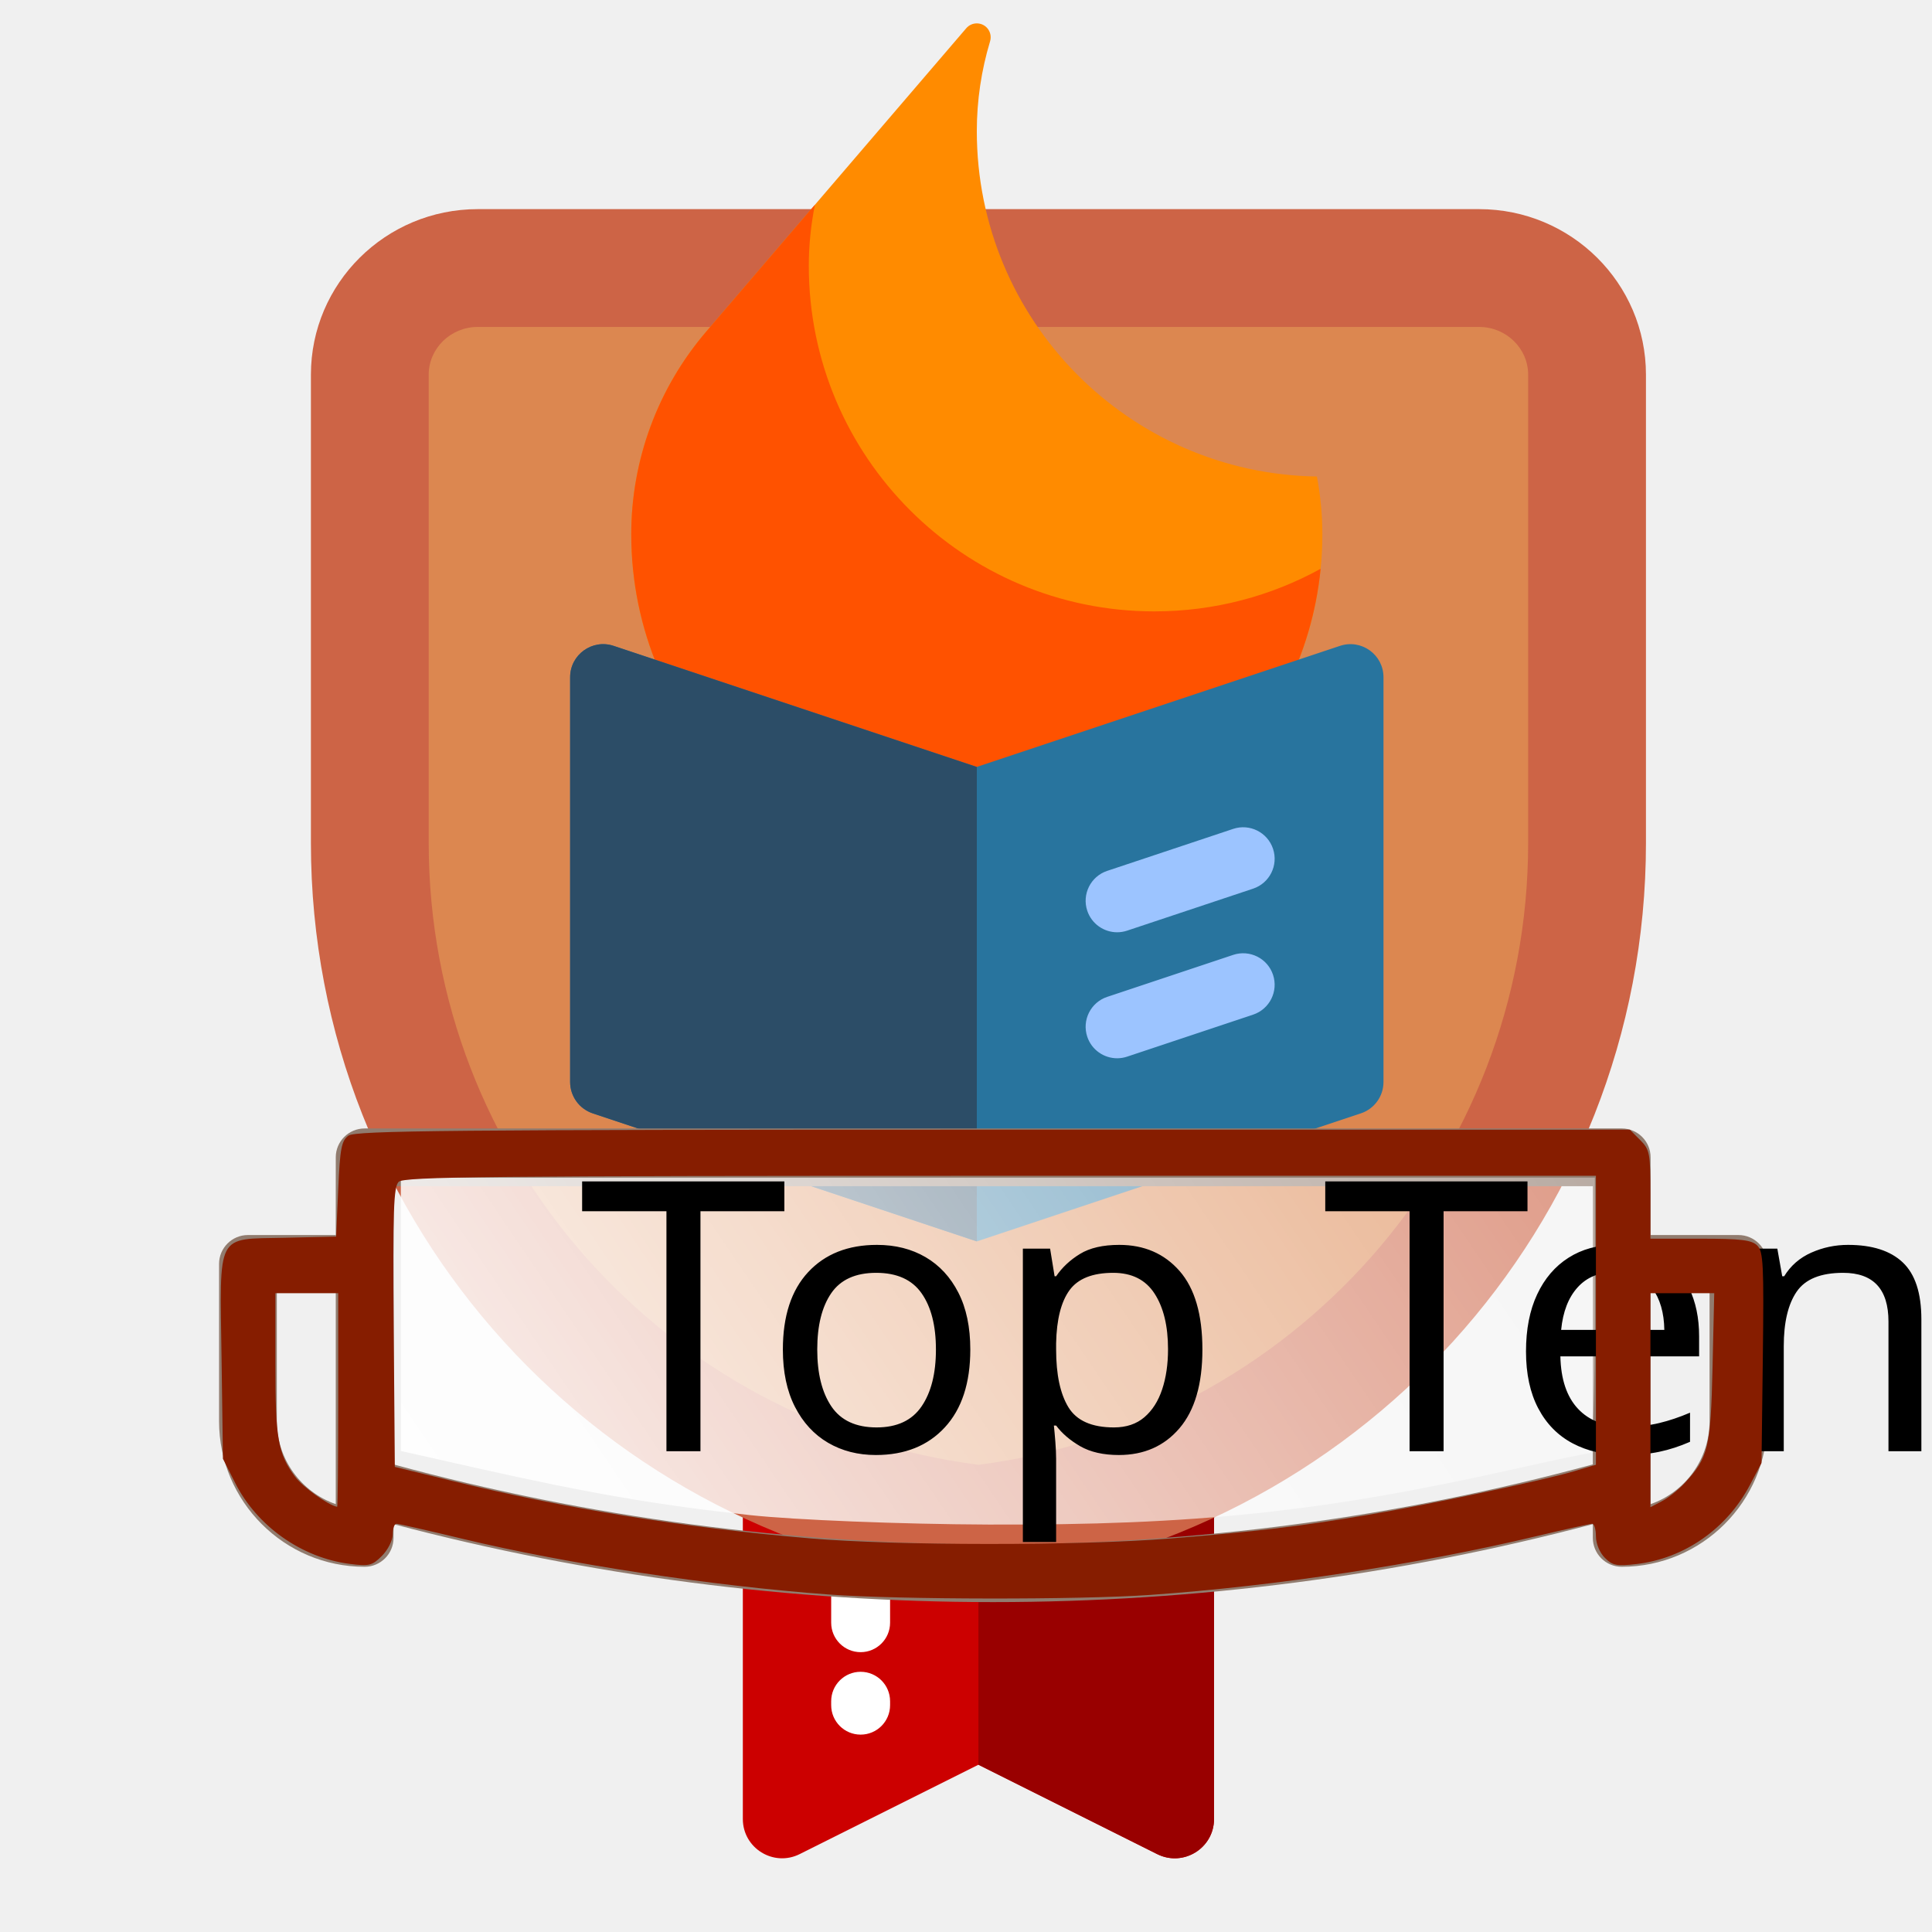
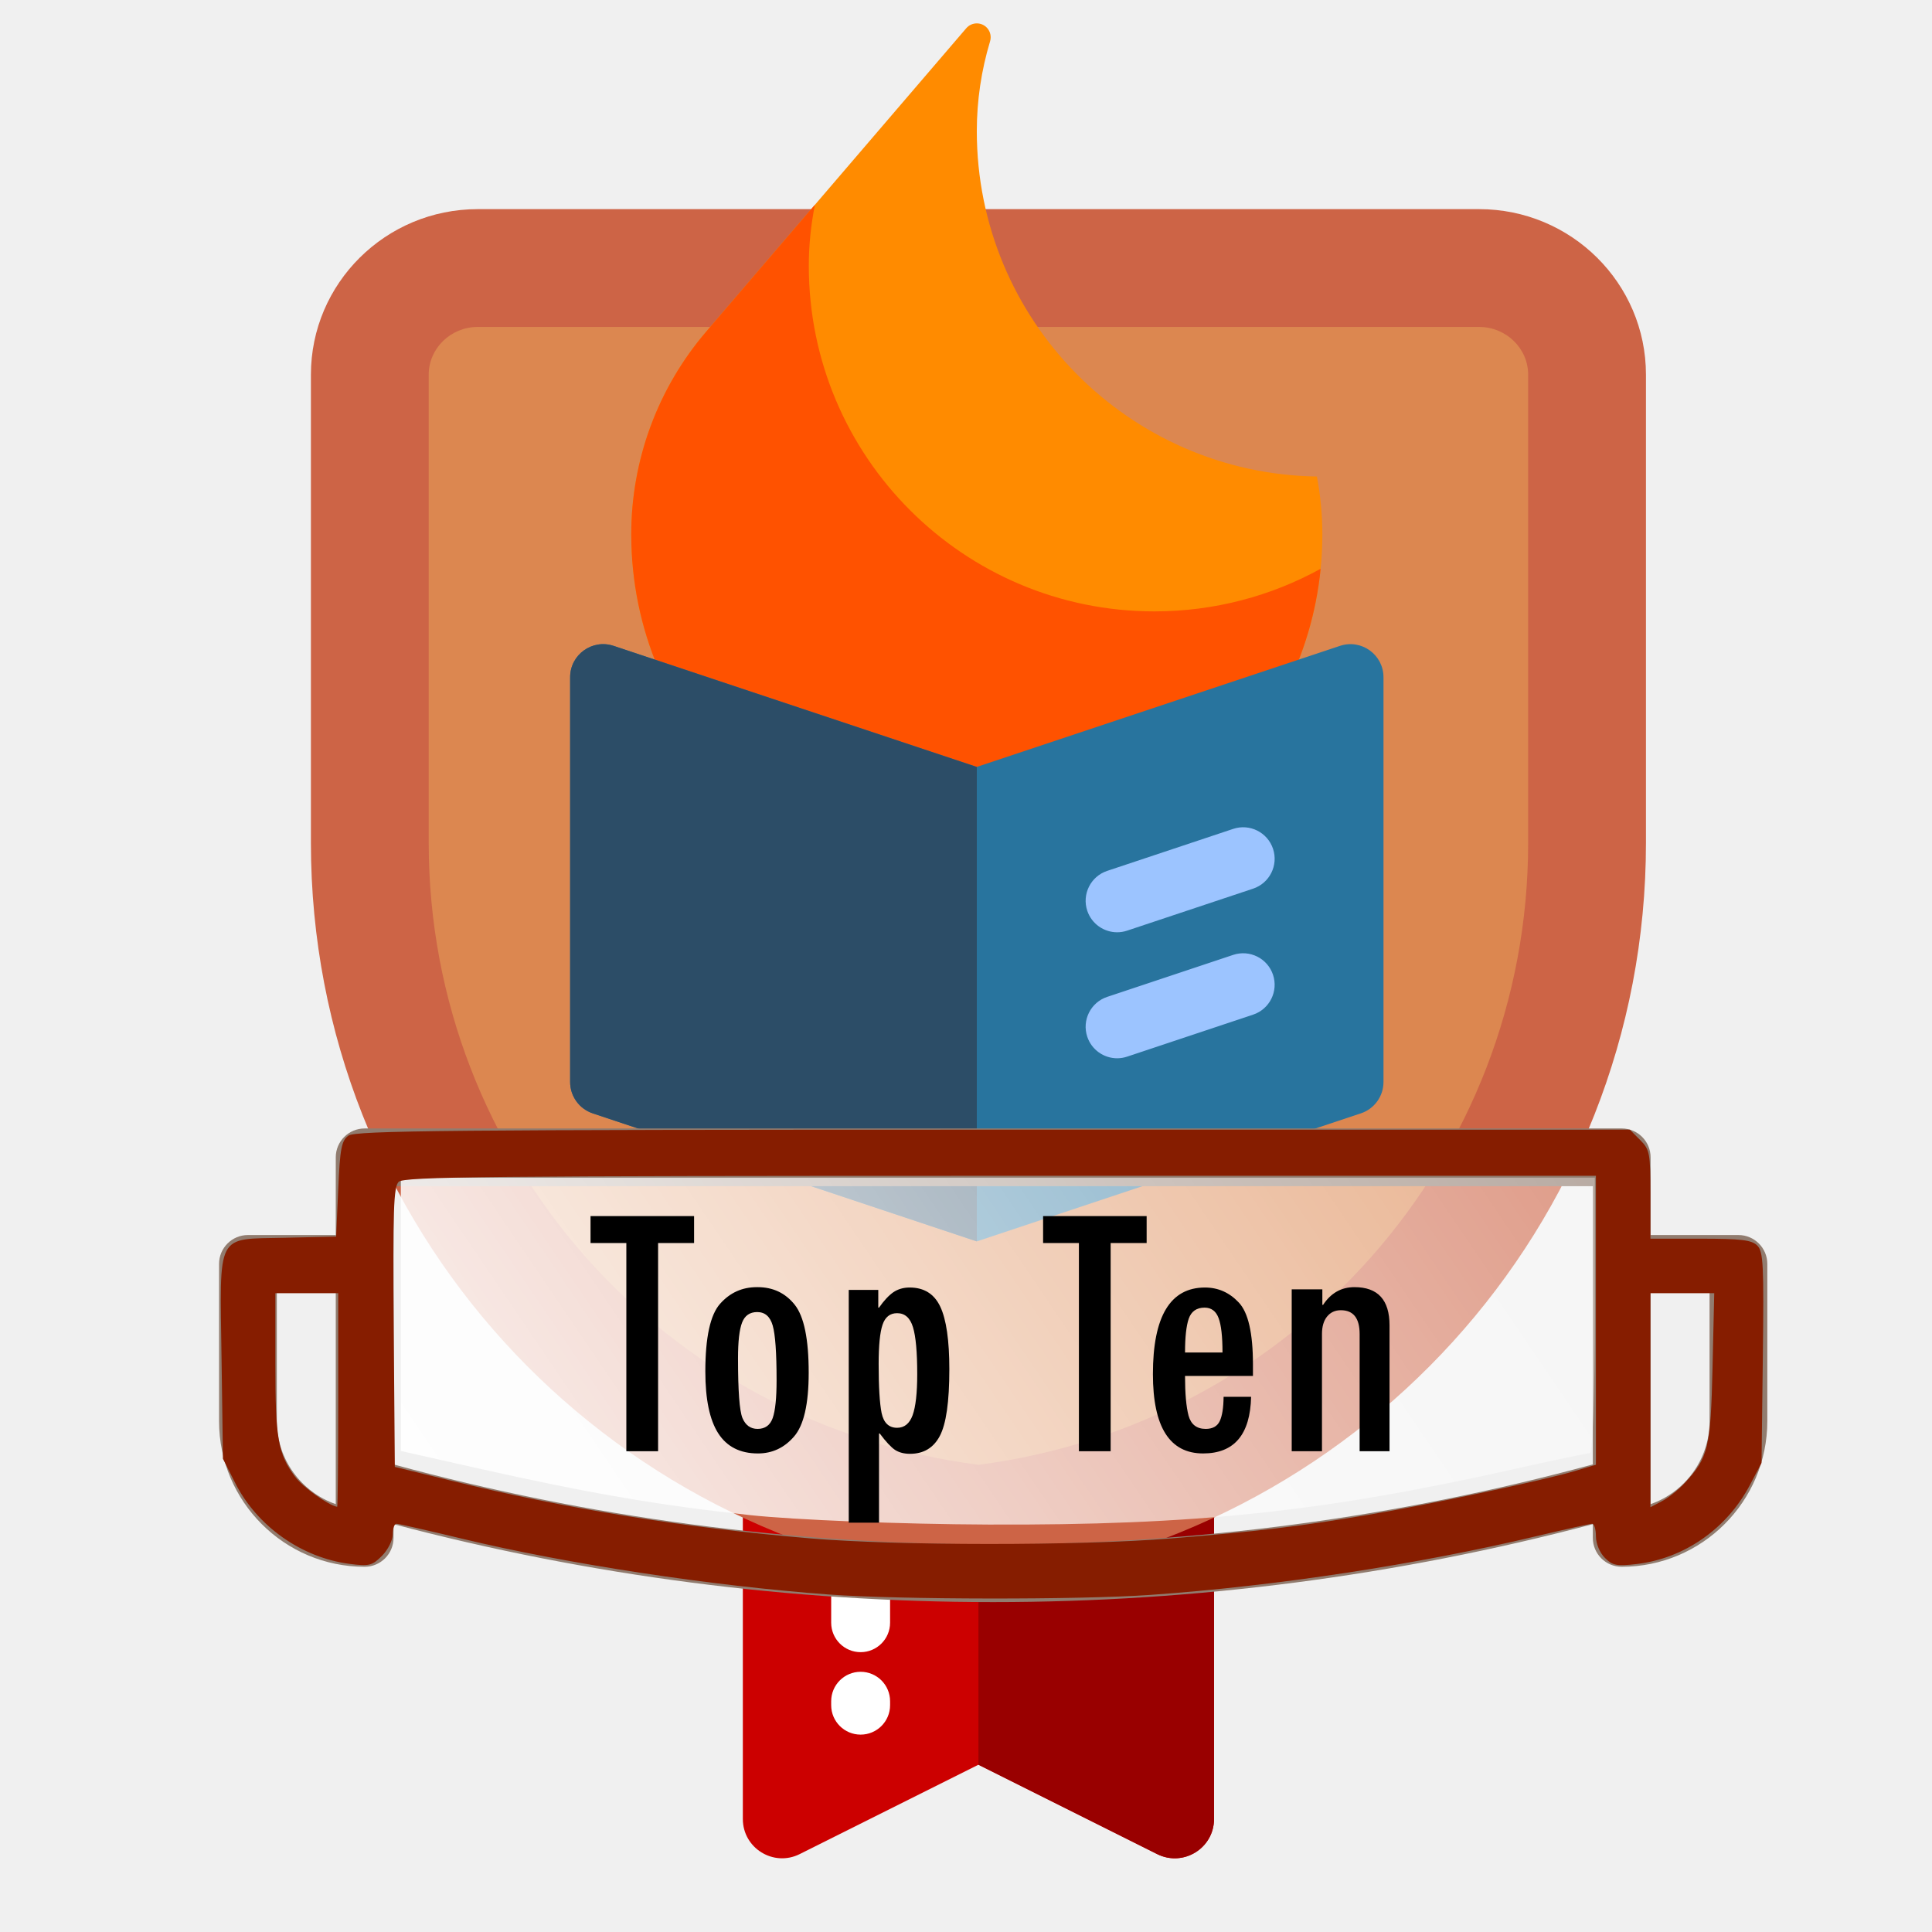
<svg xmlns="http://www.w3.org/2000/svg" xmlns:xlink="http://www.w3.org/1999/xlink" enable-background="new 0 0 512 512" id="Layer_1" version="1.1" viewBox="0 0 512 512" xml:space="preserve">
  <defs id="defs10187">
    <linearGradient id="linearGradient10258">
      <stop style="stop-color:#ffffff;stop-opacity:1;" offset="0" id="stop10260" />
      <stop style="stop-color:#ffffff;stop-opacity:0;" offset="1" id="stop10262" />
    </linearGradient>
    <linearGradient xlink:href="#linearGradient10258" id="linearGradient10264" x1="86.78" y1="529.356" x2="653.017" y2="145.356" gradientUnits="userSpaceOnUse" gradientTransform="matrix(0.8013794,0,0,0.8013794,38.07759,47.13)" />
  </defs>
  <linearGradient gradientUnits="userSpaceOnUse" id="SVGID_1_" x1="255.876" x2="255.876" y1="170.747" y2="62.282">
    <stop offset="0" style="stop-color:#FFFFFF;stop-opacity:0" id="stop10049" />
    <stop offset="1" style="stop-color:#FFFFFF;stop-opacity:0.5" id="stop10051" />
  </linearGradient>
  <linearGradient gradientUnits="userSpaceOnUse" id="SVGID_2_" x1="170" x2="170" y1="220.687" y2="119.02">
    <stop offset="0" style="stop-color:#FFFFFF;stop-opacity:0" id="stop10056" />
    <stop offset="1" style="stop-color:#FFFFFF;stop-opacity:0.5" id="stop10058" />
  </linearGradient>
  <linearGradient gradientUnits="userSpaceOnUse" id="SVGID_3_" x1="116.514" x2="116.514" y1="310.018" y2="202.229">
    <stop offset="0" style="stop-color:#FFFFFF;stop-opacity:0" id="stop10063" />
    <stop offset="1" style="stop-color:#FFFFFF;stop-opacity:0.5" id="stop10065" />
  </linearGradient>
  <linearGradient gradientUnits="userSpaceOnUse" id="SVGID_4_" x1="169.854" x2="169.854" y1="392.98" y2="291.021">
    <stop offset="0" style="stop-color:#FFFFFF;stop-opacity:0" id="stop10070" />
    <stop offset="1" style="stop-color:#FFFFFF;stop-opacity:0.5" id="stop10072" />
  </linearGradient>
  <linearGradient gradientUnits="userSpaceOnUse" id="SVGID_5_" x1="256.124" x2="256.124" y1="449.718" y2="341.253">
    <stop offset="0" style="stop-color:#FFFFFF;stop-opacity:0" id="stop10077" />
    <stop offset="1" style="stop-color:#FFFFFF;stop-opacity:0.5" id="stop10079" />
  </linearGradient>
  <linearGradient gradientUnits="userSpaceOnUse" id="SVGID_6_" x1="342" x2="342" y1="392.98" y2="291.313">
    <stop offset="0" style="stop-color:#FFFFFF;stop-opacity:0" id="stop10084" />
    <stop offset="1" style="stop-color:#FFFFFF;stop-opacity:0.5" id="stop10086" />
  </linearGradient>
  <linearGradient gradientUnits="userSpaceOnUse" id="SVGID_7_" x1="395.486" x2="395.486" y1="309.771" y2="201.982">
    <stop offset="0" style="stop-color:#FFFFFF;stop-opacity:0" id="stop10091" />
    <stop offset="1" style="stop-color:#FFFFFF;stop-opacity:0.5" id="stop10093" />
  </linearGradient>
  <linearGradient gradientUnits="userSpaceOnUse" id="SVGID_8_" x1="342.146" x2="342.146" y1="220.979" y2="119.02">
    <stop offset="0" style="stop-color:#FFFFFF;stop-opacity:0" id="stop10098" />
    <stop offset="1" style="stop-color:#FFFFFF;stop-opacity:0.5" id="stop10100" />
  </linearGradient>
  <linearGradient gradientUnits="userSpaceOnUse" id="SVGID_9_" x1="256" x2="256" y1="312.019" y2="199.981">
    <stop offset="0" style="stop-color:#FFFFFF;stop-opacity:0" id="stop10123" />
    <stop offset="1" style="stop-color:#FFFFFF;stop-opacity:0.5" id="stop10125" />
  </linearGradient>
  <linearGradient gradientUnits="userSpaceOnUse" id="SVGID_10_" x1="187.155" x2="187.155" y1="232.796" y2="141.513">
    <stop offset="0" style="stop-color:#FFFFFF;stop-opacity:0" id="stop10130" />
    <stop offset="1" style="stop-color:#FFFFFF;stop-opacity:0.5" id="stop10132" />
  </linearGradient>
  <linearGradient gradientUnits="userSpaceOnUse" id="SVGID_11_" x1="170.747" x2="170.747" y1="303.422" y2="208.578">
    <stop offset="0" style="stop-color:#FFFFFF;stop-opacity:0" id="stop10137" />
    <stop offset="1" style="stop-color:#FFFFFF;stop-opacity:0.5" id="stop10139" />
  </linearGradient>
  <linearGradient gradientUnits="userSpaceOnUse" id="SVGID_12_" x1="187.155" x2="187.155" y1="370.486" y2="279.204">
    <stop offset="0" style="stop-color:#FFFFFF;stop-opacity:0" id="stop10144" />
    <stop offset="1" style="stop-color:#FFFFFF;stop-opacity:0.5" id="stop10146" />
  </linearGradient>
  <linearGradient gradientUnits="userSpaceOnUse" id="SVGID_13_" x1="256" x2="256" y1="370.486" y2="312.019">
    <stop offset="0" style="stop-color:#FFFFFF;stop-opacity:0" id="stop10151" />
    <stop offset="1" style="stop-color:#FFFFFF;stop-opacity:0.5" id="stop10153" />
  </linearGradient>
  <linearGradient gradientUnits="userSpaceOnUse" id="SVGID_14_" x1="324.845" x2="324.845" y1="370.486" y2="279.204">
    <stop offset="0" style="stop-color:#FFFFFF;stop-opacity:0" id="stop10158" />
    <stop offset="1" style="stop-color:#FFFFFF;stop-opacity:0.5" id="stop10160" />
  </linearGradient>
  <linearGradient gradientUnits="userSpaceOnUse" id="SVGID_15_" x1="341.253" x2="341.253" y1="303.422" y2="208.578">
    <stop offset="0" style="stop-color:#FFFFFF;stop-opacity:0" id="stop10165" />
    <stop offset="1" style="stop-color:#FFFFFF;stop-opacity:0.5" id="stop10167" />
  </linearGradient>
  <linearGradient gradientUnits="userSpaceOnUse" id="SVGID_16_" x1="324.845" x2="324.845" y1="232.796" y2="141.513">
    <stop offset="0" style="stop-color:#FFFFFF;stop-opacity:0" id="stop10172" />
    <stop offset="1" style="stop-color:#FFFFFF;stop-opacity:0.5" id="stop10174" />
  </linearGradient>
  <linearGradient gradientUnits="userSpaceOnUse" id="SVGID_17_" x1="256" x2="256" y1="199.981" y2="141.513">
    <stop offset="0" style="stop-color:#FFFFFF;stop-opacity:0" id="stop10179" />
    <stop offset="1" style="stop-color:#FFFFFF;stop-opacity:0.5" id="stop10181" />
  </linearGradient>
  <path style="fill:#cc0000" d="m 321.73,86.642 0,395.409 c 0,7.735 -8.14,12.767 -15.059,9.307 l -47.375,-23.688 -47.376,23.688 c -6.919,3.46 -15.059,-1.572 -15.059,-9.307 l 0,-395.409 124.87,0 z" id="path3" />
  <path style="fill:#990000" d="m 321.73,86.642 0,395.409 c 0,7.735 -8.14,12.767 -15.059,9.307 l -47.375,-23.688 0,-381.029 62.435,0 z" id="path5" />
  <path style="fill:#ffffff" d="m 235.881,378.006 0,52.029 c 0,4.31 -3.495,7.805 -7.805,7.805 -4.31,0 -7.805,-3.495 -7.805,-7.805 l 0,-52.029 c 0,-4.31 3.495,-7.805 7.805,-7.805 4.311,0 7.805,3.495 7.805,7.805 z m -7.805,65.036 c -4.31,0 -7.805,3.495 -7.805,7.805 l 0,1.041 c 0,4.31 3.495,7.805 7.805,7.805 4.31,0 7.805,-3.495 7.805,-7.805 l 0,-1.041 c 0,-4.31 -3.494,-7.805 -7.805,-7.805 z" id="path7" />
  <path style="fill:#cd6446;fill-opacity:1" d="m 391.97,55.423 c 24.424,0 44.225,19.646 44.225,43.881 l 0,124.084 c 0,101.637 -77.397,185.326 -176.899,196.242 C 159.792,408.713 82.395,325.025 82.395,223.388 l 0,-124.084 c 0,-24.235 19.8,-43.881 44.225,-43.881 l 265.35,0 z" id="path9" />
  <path style="fill:#dc8750;fill-opacity:1" d="m 342.542,86.642 49.428,0 c 7.173,0 13.007,5.68 13.007,12.662 l 0,124.085 c 0,83.727 -62.384,153.984 -145.682,164.802 -83.298,-10.818 -145.682,-81.076 -145.682,-164.802 l 0,-124.086 c 0,-6.981 5.835,-12.662 13.007,-12.662 l 28.616,0 187.305,0 z" id="path11" />
  <g id="g11907">
    <path id="path13" d="m 348.995,126.284 c 0.946,5.014 1.444,10.133 1.444,15.299 l 0,0 c 0,50.576 -40.999,91.575 -91.575,91.575 l 0,0 c -50.576,0 -91.575,-40.999 -91.575,-91.575 l 0,0 c 0,-19.698 7.047,-38.745 19.866,-53.701 l 68.913,-80.398 c 1.469,-1.715 4.123,-1.715 5.592,0 l 0,0 c 0.825,0.962 1.08,2.274 0.715,3.487 -2.306,7.654 -3.511,15.658 -3.511,23.774 l 0,0 c 0,50.092 40.224,90.764 90.131,91.539 z" style="fill:#ff8b00" />
    <path id="path15" d="m 349.982,150.731 c -4.591,46.279 -43.631,82.426 -91.118,82.426 l 0,0 c -50.576,0 -91.575,-40.999 -91.575,-91.575 l 0,0 c 0,-19.698 7.047,-38.745 19.866,-53.701 l 28.809,-33.61 c -1.06,5.295 -1.622,10.709 -1.622,16.177 l 0,0 c 0,50.576 40.999,91.575 91.575,91.575 l 0,0 c 15.976,0 30.991,-4.1 44.065,-11.292 z" style="fill:#ff5200" />
    <path id="path17" d="m 162.62,171.162 96.244,32.081 96.244,-32.081 c 5.672,-1.891 11.53,2.331 11.53,8.31 l 0,107.268 c 0,3.771 -2.413,7.118 -5.989,8.31 l -101.785,33.929 -101.784,-33.928 c -3.577,-1.192 -5.989,-4.54 -5.989,-8.31 l 0,-107.268 c -0.001,-5.98 5.857,-10.202 11.529,-8.311 z" style="fill:#28749e" />
    <path id="path19" d="m 162.62,171.162 96.244,32.081 0,125.736 -101.784,-33.928 c -3.577,-1.192 -5.989,-4.54 -5.989,-8.31 l 0,-107.268 c -0.001,-5.98 5.857,-10.202 11.529,-8.311 z" style="fill:#2c4d67" />
    <path id="path21" d="m 288.136,241.352 c -1.458,-4.374 0.906,-9.101 5.28,-10.559 l 33.391,-11.13 c 4.373,-1.459 9.1,0.905 10.559,5.28 1.458,4.374 -0.906,9.101 -5.28,10.559 l -33.391,11.13 c -0.876,0.292 -1.765,0.431 -2.641,0.431 -3.496,-0.001 -6.752,-2.213 -7.918,-5.711 z m 38.67,11.702 -33.391,11.13 c -4.374,1.458 -6.737,6.185 -5.28,10.559 1.166,3.498 4.423,5.71 7.918,5.71 0.875,0 1.765,-0.139 2.641,-0.431 l 33.391,-11.13 c 4.374,-1.458 6.737,-6.185 5.28,-10.559 -1.459,-4.374 -6.186,-6.736 -10.559,-5.279 z" style="fill:#9cc4ff" />
  </g>
  <g transform="matrix(1.530702,0,0,1.530702,58.05104,156.6601)" id="g10196" style="fill:#917c6f">
    <path style="fill:#917c6f" d="m 263.051,111.477 -15.207,0 0,-13.452 c 0,-2.761 -2.238,-5 -5,-5 l -217.637,0 c -2.762,0 -5,2.239 -5,5 l 0,13.452 -15.207,0 c -2.762,0 -5,2.239 -5,5 l 0,27.227 c 0,13.899 11.308,25.207 25.207,25.207 2.762,0 5,-2.239 5,-5 l 0,-2.382 c 33.85,8.949 68.756,13.498 103.818,13.498 35.062,0 69.969,-4.549 103.818,-13.498 l 0,2.382 c 0,2.761 2.238,5 5,5 13.899,0 25.207,-11.308 25.207,-25.207 l 0,-27.227 c 10e-4,-2.761 -2.237,-5 -4.999,-5 z M 20.207,158.066 C 14.271,155.993 10,150.338 10,143.704 l 0,-22.227 10.207,0 0,33.529 0,3.06 z m 113.818,6.959 c -35.081,0 -70.007,-4.655 -103.818,-13.835 l 0,-34.713 0,-13.452 207.637,0 0,13.452 0,34.713 c -33.812,9.181 -68.738,13.835 -103.819,13.835 z m 124.026,-21.321 c 0,6.634 -4.271,12.29 -10.207,14.362 l 0,-3.06 0,-33.529 10.207,0 0,22.227 z" id="path10198" />
  </g>
  <path d="m 198.645,401.509 c -24.465,-2.667 -42.744,-5.813 -71.987,-12.387 l -20.428,-4.593 0,-36.219 0,-36.219 158.211,0 158.211,0 0,36.51 c 0,20.081 -0.592,36.51 -1.316,36.51 -0.724,0 -9.916,1.928 -20.428,4.283 -50.319,11.277 -84.364,14.858 -139.075,14.629 -22.949,-0.096 -51.384,-1.228 -63.188,-2.515 z" id="path10254" style="fill:url(#linearGradient10264);fill-opacity:1" />
-   <text xml:space="preserve" style="font-style:normal;font-weight:normal;font-size:32.055px;line-height:125%;font-family:sans-serif;letter-spacing:0px;word-spacing:0px;fill:#000000;fill-opacity:1;stroke:none;stroke-width:1px;stroke-linecap:butt;stroke-linejoin:miter;stroke-opacity:1" x="153.271" y="384.59" id="text10191">
-     <tspan id="tspan10193" x="153.271" y="384.59" style="font-style:normal;font-variant:normal;font-weight:normal;font-stretch:normal;font-size:100.172px;font-family:'Tw Cen MT Condensed';-inkscape-font-specification:'Tw Cen MT Condensed, '">Top Ten</tspan>
-   </text>
+   <g style="font-style:normal;font-weight:normal;font-size:32.055px;line-height:125%;font-family:sans-serif;letter-spacing:0px;word-spacing:0px;fill:#000000;fill-opacity:1;stroke:none;stroke-width:1px;stroke-linecap:butt;stroke-linejoin:miter;stroke-opacity:1" id="text10191">
+     <path d="m 183.939,329.417 -9.538,0 0,55.173 -8.413,0 0,-55.173 -9.489,0 0,-7.141 27.44,0 0,7.141 z" style="font-style:normal;font-variant:normal;font-weight:normal;font-stretch:normal;font-size:100.172px;font-family:'Tw Cen MT Condensed';-inkscape-font-specification:'Tw Cen MT Condensed, '" id="path3406" />
+     <path d="m 200.765,341.107 q 6.114,0 9.831,4.647 3.717,4.647 3.717,18 0,12.522 -3.913,16.973 -3.864,4.451 -9.538,4.451 -7.092,0 -10.516,-5.331 -3.424,-5.331 -3.424,-16.386 0,-13.549 3.913,-17.951 3.913,-4.402 9.734,-4.402 l 0.196,0 z m 5.038,24.652 q 0,-10.907 -1.027,-14.478 -1.027,-3.571 -4.109,-3.571 -2.935,0 -4.011,2.788 -1.076,2.788 -1.076,9.44 0,12.962 1.174,15.848 1.223,2.886 4.011,2.886 2.984,0 4.011,-2.886 1.027,-2.935 1.027,-10.027 z" style="font-style:normal;font-variant:normal;font-weight:normal;font-stretch:normal;font-size:100.172px;font-family:'Tw Cen MT Condensed';-inkscape-font-specification:'Tw Cen MT Condensed, '" id="path3408" />
+     <path d="m 232.949,346.537 q 1.956,-2.788 3.766,-4.06 1.859,-1.272 4.353,-1.272 5.723,0 8.119,5.087 2.397,5.087 2.397,16.581 0,12.962 -2.543,17.706 -2.495,4.696 -7.875,4.696 -2.348,0 -3.962,-1.027 -1.614,-1.076 -4.06,-4.353 l -0.196,0 0,23.625 -8.022,0 0,-61.678 7.826,0 0,4.696 0.196,0 z m 4.793,31.842 q 2.886,0 4.109,-3.326 1.223,-3.375 1.223,-10.907 0,-8.755 -1.125,-12.424 -1.125,-3.717 -4.206,-3.717 -2.837,0 -3.864,3.081 -1.027,3.033 -1.027,10.369 0,9.098 0.783,13.011 0.832,3.913 4.109,3.913 z" style="font-style:normal;font-variant:normal;font-weight:normal;font-stretch:normal;font-size:100.172px;font-family:'Tw Cen MT Condensed';-inkscape-font-specification:'Tw Cen MT Condensed, '" id="path3410" />
+     <path d="m 303.872,329.417 -9.538,0 0,55.173 -8.413,0 0,-55.173 -9.489,0 0,-7.141 27.44,0 0,7.141 z" style="font-style:normal;font-variant:normal;font-weight:normal;font-stretch:normal;font-size:100.172px;font-family:'Tw Cen MT Condensed';-inkscape-font-specification:'Tw Cen MT Condensed, '" id="path3412" />
+     <path d="m 332.045,364.634 -18,0 q 0,6.946 0.929,10.516 0.978,3.522 4.549,3.522 2.739,0 3.717,-2.054 0.978,-2.054 1.027,-6.456 l 7.288,0 q -0.342,15.016 -12.717,15.016 -13.304,0 -13.304,-21.032 0,-22.94 13.793,-22.94 5.234,0 8.951,3.962 3.766,3.962 3.766,16.386 l 0,3.081 z m -8.071,-6.212 q 0,-6.359 -1.027,-9.098 -1.027,-2.788 -3.717,-2.788 -3.179,0 -4.206,2.935 -0.978,2.886 -0.978,8.951 l 9.929,0 z" style="font-style:normal;font-variant:normal;font-weight:normal;font-stretch:normal;font-size:100.172px;font-family:'Tw Cen MT Condensed';-inkscape-font-specification:'Tw Cen MT Condensed, '" id="path3414" />
+     <path d="m 350.436,341.694 0,4.109 0.196,0 q 3.081,-4.696 8.315,-4.696 9.293,0 9.293,10.125 l 0,33.358 -7.924,0 0,-31.059 q 0,-6.31 -4.989,-6.31 -2.299,0 -3.668,1.712 -1.321,1.663 -1.321,4.598 l 0,31.059 -8.022,0 0,-42.896 8.119,0 z" style="font-style:normal;font-variant:normal;font-weight:normal;font-stretch:normal;font-size:100.172px;font-family:'Tw Cen MT Condensed';-inkscape-font-specification:'Tw Cen MT Condensed, '" id="path3416" />
+   </g>
  <path style="fill:#ffffff" d="m 829.18,542.266 c -31.654,-3.692 -59.629,-8.571 -90.576,-15.797 l -24.407,-5.699 0,-45.172 0,-45.172 197.424,0 197.424,0 0,45.559 c 0,25.058 -0.495,45.559 -1.101,45.559 -0.605,0 -14.029,2.873 -29.831,6.384 -59.011,13.113 -83.57,15.699 -156.73,16.505 -46.813,0.516 -74.837,-0.143 -92.203,-2.169 z" id="path10256" />
  <path style="fill:#861d00;fill-opacity:1" d="m 219.62,422.561 c -31.036,-2.278 -69.602,-8.146 -97.094,-14.774 -9.065,-2.185 -16.924,-3.973 -17.466,-3.973 -0.542,0 -0.985,1.273 -0.985,2.828 0,1.557 -1.285,4.113 -2.859,5.687 -2.591,2.591 -3.399,2.789 -8.61,2.11 -12.715,-1.657 -24.48,-9.98 -30.268,-21.413 l -3.257,-6.433 -0.367,-26.446 c -0.471,-33.931 -1.632,-31.704 16.757,-32.125 l 13.607,-0.312 0.556,-12.592 c 0.476,-10.8 0.862,-12.816 2.712,-14.165 1.838,-1.341 27.105,-1.573 170.868,-1.573 l 168.711,0 2.727,2.727 c 2.551,2.551 2.727,3.485 2.727,14.443 l 0,11.716 13.253,0 c 10.778,0 13.591,0.339 15.067,1.814 1.601,1.601 1.773,5.09 1.468,29.719 l -0.346,27.905 -3.093,5.871 c -6.09,11.558 -17.371,19.425 -29.981,20.907 -5.287,0.621 -6.404,0.404 -8.451,-1.643 -1.356,-1.356 -2.359,-3.776 -2.359,-5.692 0,-1.833 -0.446,-3.333 -0.991,-3.333 -0.545,0 -7.17,1.473 -14.721,3.274 -31.514,7.515 -69.04,13.229 -102.263,15.573 -18.826,1.328 -66.647,1.272 -85.339,-0.1 l 0,4e-5 z m 90.547,-14.85 c 23.181,-1.869 33.76,-3.129 52.217,-6.222 15.873,-2.66 46.527,-9.149 54.717,-11.582 l 5.833,-1.733 0,-38.287 0,-38.287 -157.842,0 c -136.007,0 -158.064,0.222 -159.444,1.602 -1.344,1.344 -1.555,7.57 -1.309,38.57 l 0.293,36.968 14.999,3.669 c 30.07,7.357 61.606,12.426 94.991,15.27 23.105,1.968 71.326,1.984 95.547,0.032 z m -220.535,-36.672 0,-28.331 -8.333,0 -8.333,0 0,18.721 c 0,19.769 0.707,23.82 5.213,29.889 2.057,2.77 8.769,7.576 11.175,8.002 0.153,0.027 0.278,-12.7 0.278,-28.282 z m 356.784,22.042 c 6.306,-6.793 6.933,-9.382 7.421,-30.652 l 0.453,-19.72 -8.456,0 -8.456,0 0,28.359 0,28.359 3.055,-1.596 c 1.68,-0.878 4.373,-3.015 5.984,-4.75 z" id="path10489" />
</svg>
